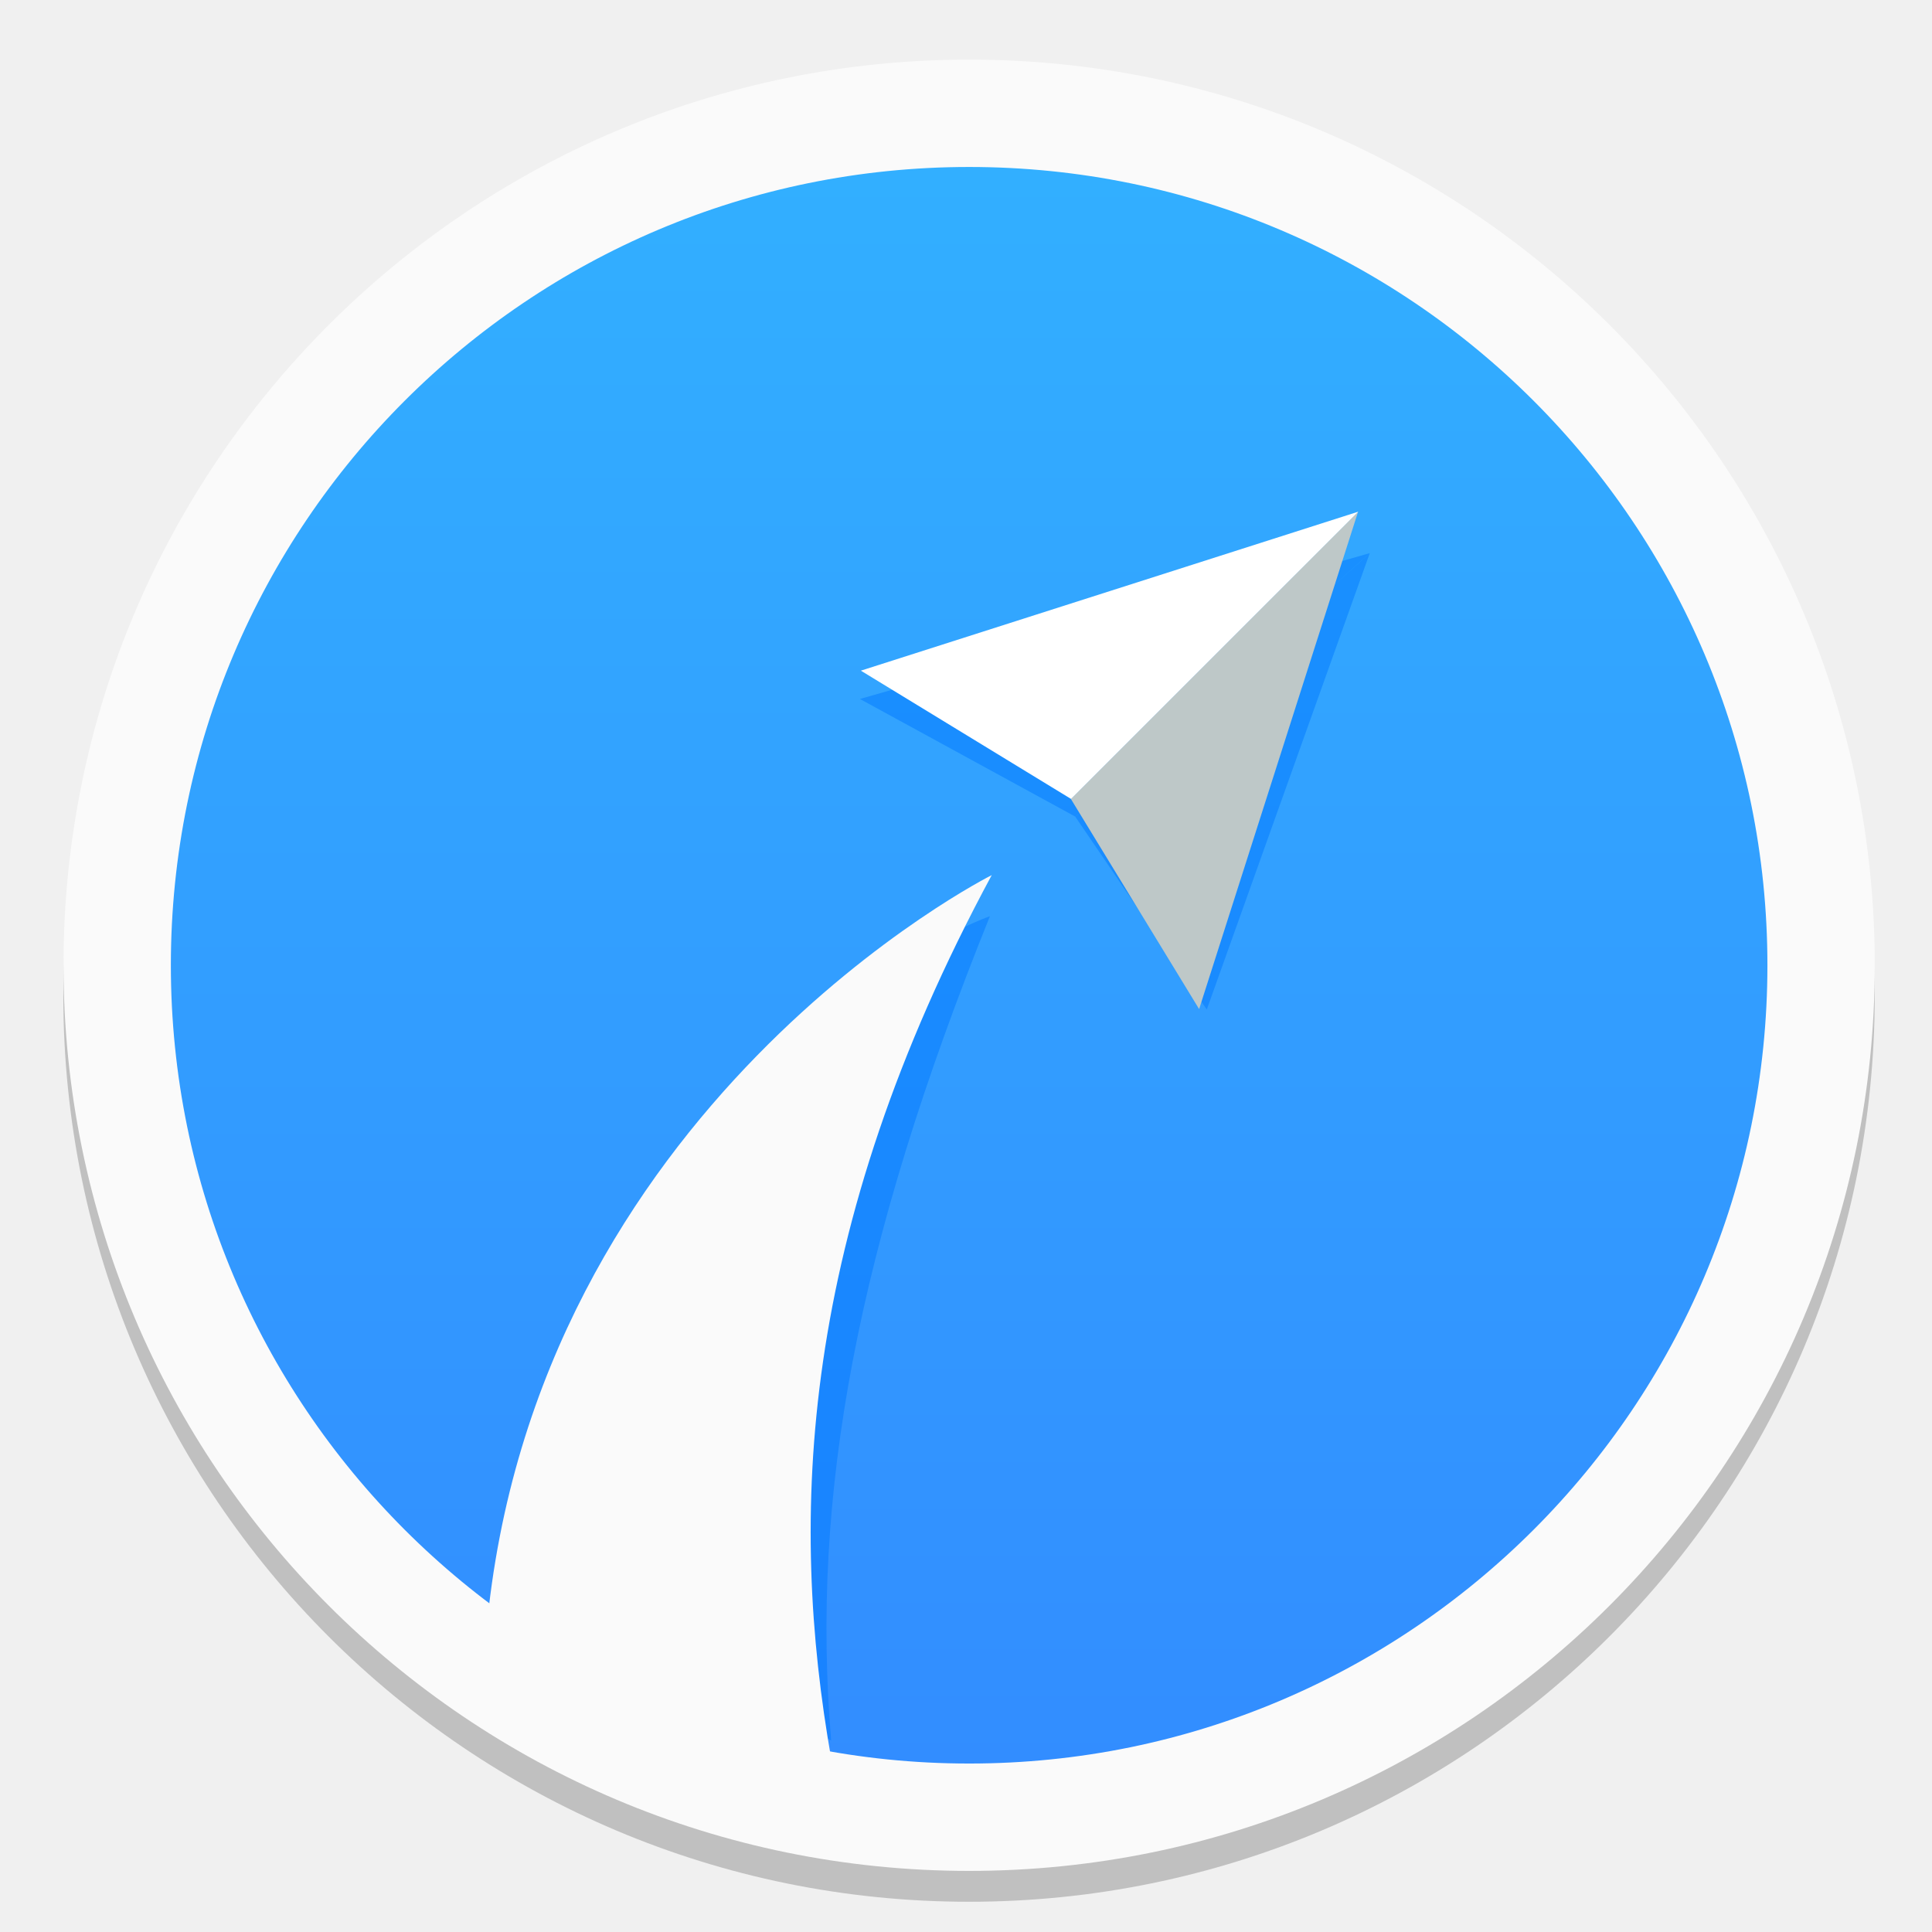
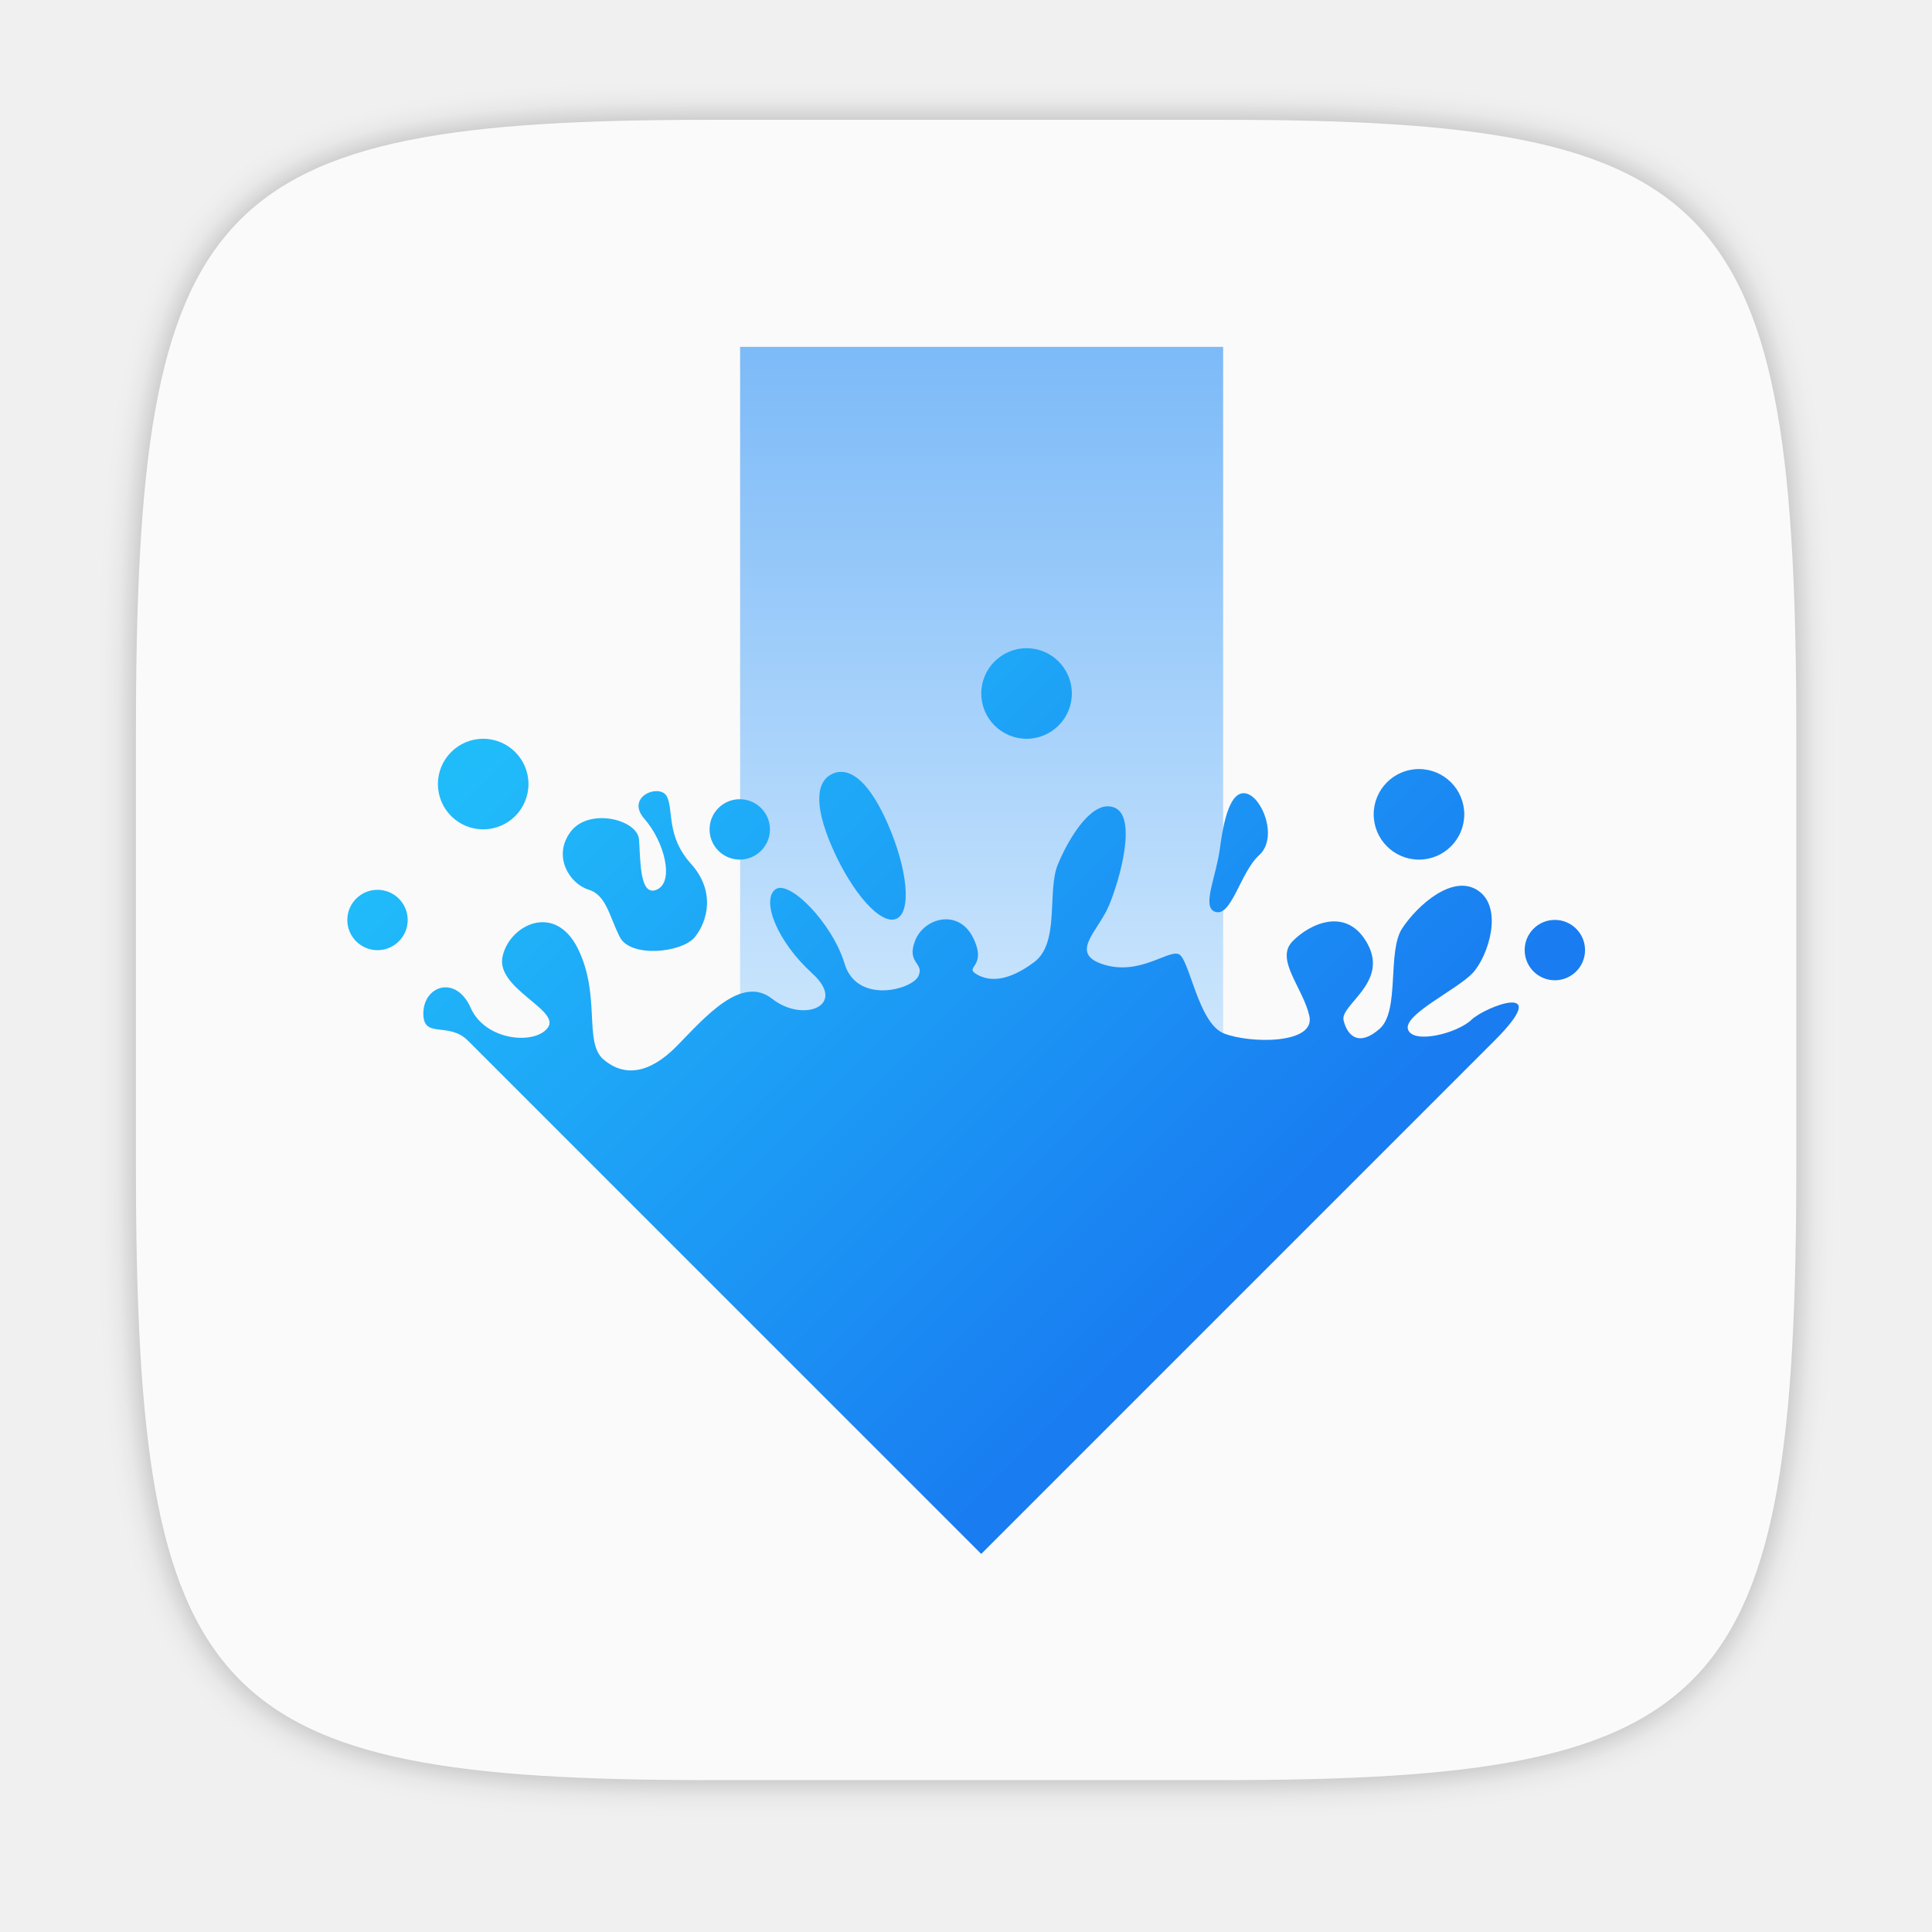
<svg xmlns="http://www.w3.org/2000/svg" width="64" height="64" version="1.1" viewBox="0 0 16.933 16.933">
  <defs>
-     <linearGradient id="a" x1="-6.147" x2="-6.147" y1="-137.82" y2="-100.78" gradientTransform="matrix(.49892 0 0 .49892 11.356 348.3)" gradientUnits="userSpaceOnUse">
-       <stop stop-color="#32b4ff" offset="0" />
-       <stop stop-color="#3287ff" offset="1" />
+     <filter id="filter2761" x="-.024" y="-.024" width="1.048" height="1.048" color-interpolation-filters="sRGB">
+       <feGaussianBlur stdDeviation="0.146" />
+     </filter>
+     <linearGradient id="e" x2="0" y1="510.8" y2="527.14" gradientUnits="userSpaceOnUse">
+       <stop stop-color="#7cbaf8" offset="0" />
+       <stop stop-color="#f4fcff" offset="1" />
+     </linearGradient>
+     <linearGradient id="d" x1="408.57" x2="387.57" y1="542.8" y2="521.8" gradientTransform="translate(-384.57,-499.8)" gradientUnits="userSpaceOnUse">
+       <stop stop-color="#197cf1" offset="0" />
+       <stop stop-color="#20bcfa" offset="1" />
    </linearGradient>
  </defs>
-   <g transform="translate(0 -280.07)">
-     <circle cx="-330.35" cy="-48.312" r="0" fill="#5e4aa6" stroke-width=".265" />
-     <ellipse cx="-39.434" cy="286.51" r=".905" fill="#5e4aa6" fill-rule="evenodd" stroke-width=".265" />
-     <circle cx="8.493" cy="288.8" r="7.938" opacity=".2" stroke-width=".14" />
-     <circle cx="8.494" cy="288.53" r="7.467" fill="url(#a)" stroke="#fafafa" stroke-width=".941" style="paint-order:normal" />
-     <g transform="matrix(1.3529 0 0 1.2109 -3.3851 -60.298)" fill="#0078ff" opacity=".5">
-       <path d="m11.376 285.09-1.908 1.908 0.852 1.396z" />
-       <path d="m11.377 285.09-1.908 1.908-1.396-0.852z" />
+   <path d="m10.709 1.05c4.405 0 5.035 0.673 5.035 5.388v3.776c0 4.715-0.63 5.388-5.035 5.388h-4.483c-4.405 0-5.035-0.673-5.035-5.388v-3.776c0-4.715 0.63-5.388 5.035-5.388z" enable-background="new" fill="#141414" filter="url(#filter2761)" opacity=".3" />
+   <path d="m10.709 1.05c4.405 0 5.035 0.673 5.035 5.388v3.776c0 4.715-0.63 5.388-5.035 5.388h-4.483c-4.405 0-5.035-0.673-5.035-5.388v-3.776c0-4.715 0.63-5.388 5.035-5.388z" enable-background="new" fill="#fafafa" />
+   <g transform="matrix(.26458 0 0 .26458 -99.499 -130.26)">
+     <path transform="matrix(2.1053,0,0,2.1053,-451.16,-571.57)" d="m404.57 510.8v12.35h7.6v-12.35z" fill="url(#e)" stroke-opacity=".55" stroke-width="2.8" />
+     <g fill-rule="evenodd">
+       <path transform="translate(384.57,499.8)" d="m25.5 14c-0.828 0-1.5 0.672-1.5 1.5s0.672 1.5 1.5 1.5 1.5-0.672 1.5-1.5-0.672-1.5-1.5-1.5m17.5 9c-0.552 0-1 0.448-1 1s0.448 1 1 1 1-0.448 1-1-0.448-1-1-1m-35.5-6c-0.828 0-1.5 0.672-1.5 1.5s0.672 1.5 1.5 1.5 1.5-0.672 1.5-1.5-0.672-1.5-1.5-1.5m11.775 1.1c-0.067 8e-3 -0.132 0.027-0.195 0.055-0.506 0.222-0.677 0.944-0.012 2.461 0.666 1.517 1.615 2.568 2.121 2.346s0.376-1.631-0.289-3.148c-0.582-1.328-1.153-1.771-1.625-1.713m-5.988 0.635c-0.395-0.034-0.937 0.359-0.445 0.918 0.655 0.746 1 2.074 0.416 2.34-0.587 0.266-0.544-0.99-0.596-1.658-0.051-0.668-1.677-1.07-2.277-0.242s4e-3 1.72 0.598 1.9c0.594 0.181 0.686 0.861 1.039 1.568 0.354 0.707 2.076 0.53 2.496 0s0.681-1.515-0.137-2.424-0.57-1.753-0.791-2.217c-0.055-0.116-0.171-0.174-0.303-0.186m19.494 0.078c-0.531-0.125-0.75 0.875-0.875 1.813s-0.594 1.906-0.188 2.094c0.563 0.25 0.85-1.288 1.486-1.863 0.636-0.576 0.107-1.918-0.424-2.043m-16.781 0.188c-0.552 0-1 0.448-1 1s0.448 1 1 1 1-0.448 1-1-0.448-1-1-1m12.152 0.236c-0.65 0.048-1.297 1.157-1.615 1.926-0.364 0.878 0.076 2.59-0.781 3.232-0.857 0.643-1.484 0.661-1.912 0.404s0.367-0.224-0.111-1.203c-0.479-0.979-1.624-0.673-1.924 0.09s0.322 0.728 0.107 1.178c-0.214 0.45-2.036 0.936-2.443-0.414s-1.853-2.819-2.303-2.455 0.054 1.706 1.232 2.777-0.302 1.648-1.326 0.842c-1.024-0.807-2.228 0.613-3.16 1.563-0.933 0.949-1.766 1.014-2.43 0.445-0.663-0.568-0.08-2.114-0.846-3.668-0.765-1.554-2.286-0.78-2.5 0.27s1.92 1.757 1.506 2.34-2.069 0.451-2.557-0.648c-0.487-1.099-1.549-0.743-1.57 0.156-0.021 0.9 0.822 0.272 1.48 0.93l17 17 17-17c2-2-0.29-1.143-0.762-0.693-0.471 0.45-1.928 0.815-2.1 0.322-0.171-0.493 1.632-1.32 2.146-1.877s1.017-2.139 0.186-2.719-2.01 0.467-2.521 1.238c-0.514 0.771-0.068 2.736-0.754 3.336s-1.063 0.235-1.191-0.279c-0.129-0.514 1.48-1.237 0.805-2.516-0.676-1.279-1.924-0.699-2.502-0.1-0.578 0.6 0.348 1.524 0.563 2.467 0.214 0.943-1.979 0.919-2.836 0.576s-1.136-2.498-1.5-2.627-1.292 0.714-2.471 0.35c-1.178-0.364-0.2-1.09 0.164-1.947s0.939-2.922 0.203-3.246c-0.092-0.041-0.185-0.056-0.277-0.049m10.348-1.236c-0.828 0-1.5 0.672-1.5 1.5s0.672 1.5 1.5 1.5 1.5-0.672 1.5-1.5-0.672-1.5-1.5-1.5m-34.5 4c-0.552 0-1 0.448-1 1s0.448 1 1 1 1-0.448 1-1-0.448-1-1-1" fill="url(#d)" />
    </g>
-     <g transform="matrix(1.3194 0 0 1.3194 -3.1065 -91.593)">
-       <path d="m11.376 285.09-1.908 1.908 0.852 1.396z" fill="#bec8c8" />
-       <path d="m11.377 285.09-1.908 1.908-1.396-0.852z" fill="#fff" />
-     </g>
-     <path transform="matrix(.93759 0 0 .99075 .52662 3.0219)" d="m8.692 287.74s-3.276 1.051-4.287 5.722c1.103 0.409 1.758 1.079 2.803 1.57-0.192-2.163 0.236-4.365 1.484-7.292z" fill="#0078ff" opacity=".5" style="paint-order:normal" />
-     <path d="m8.692 287.74s-4.016 2.013-4.43 6.635c0.929 0.585 2.024 0.925 3.024 1.113-0.373-2.113-0.288-4.607 1.406-7.748z" fill="#fafafa" style="paint-order:normal" />
  </g>
</svg>
